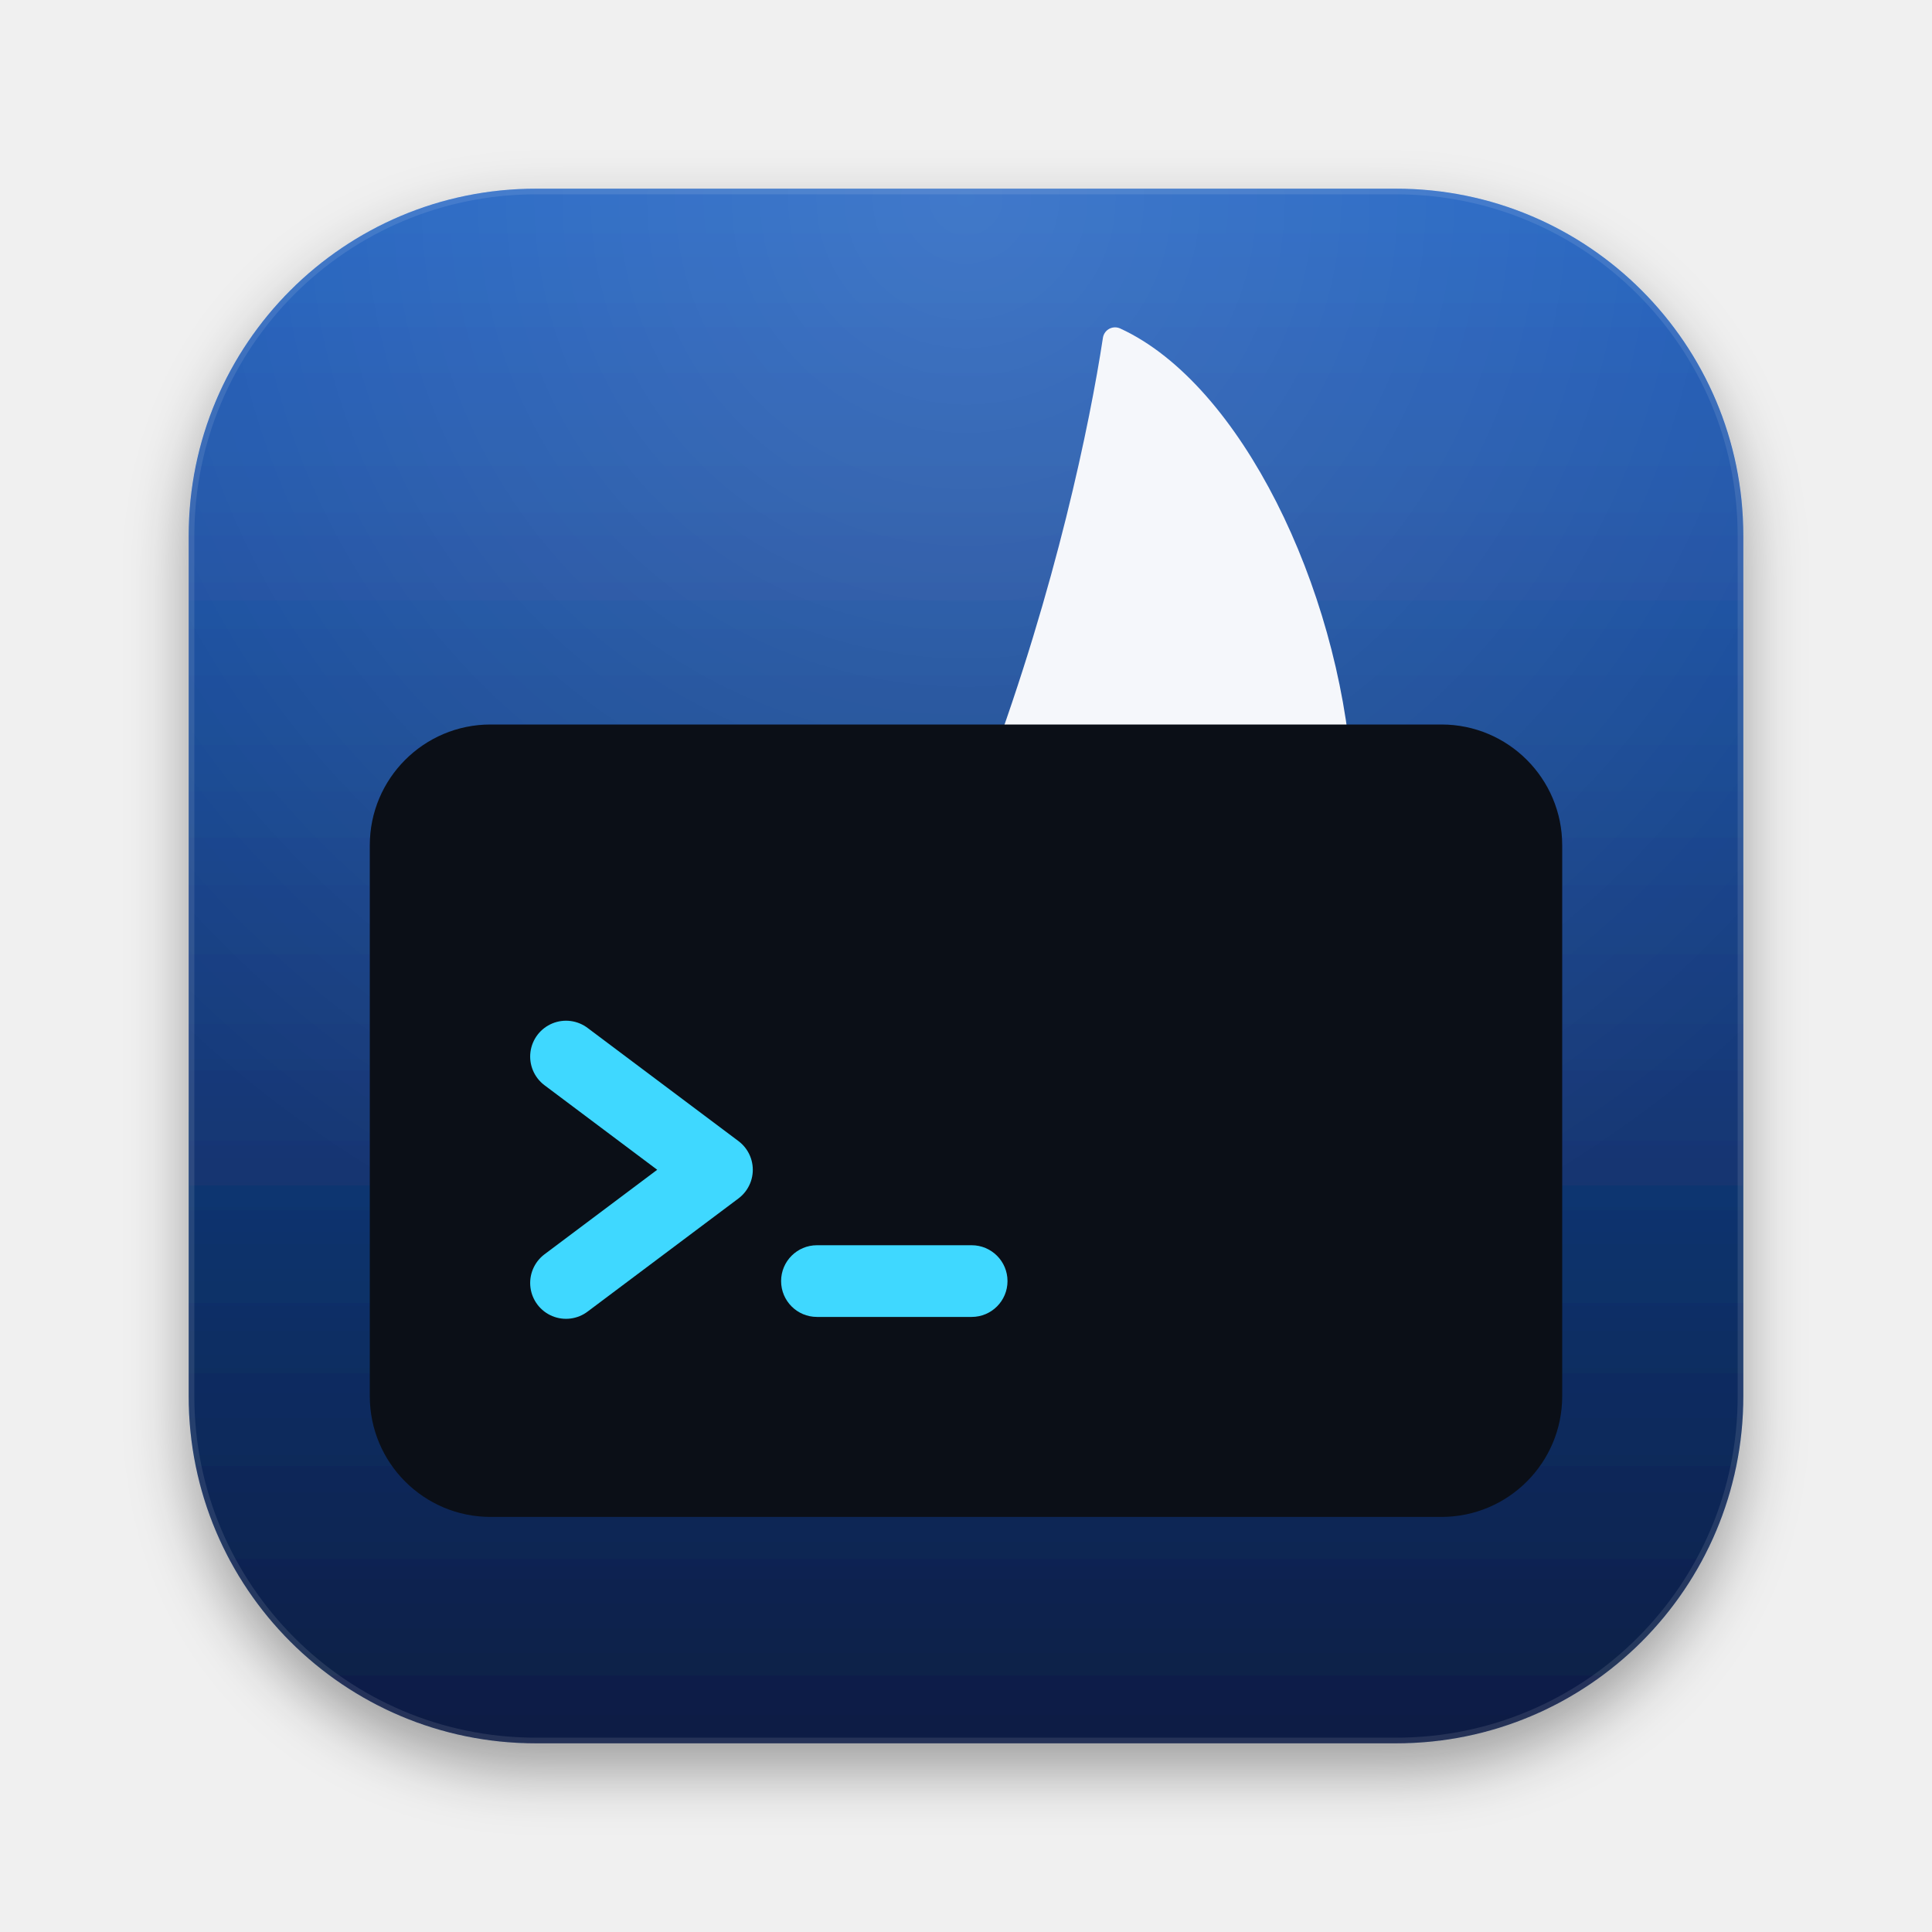
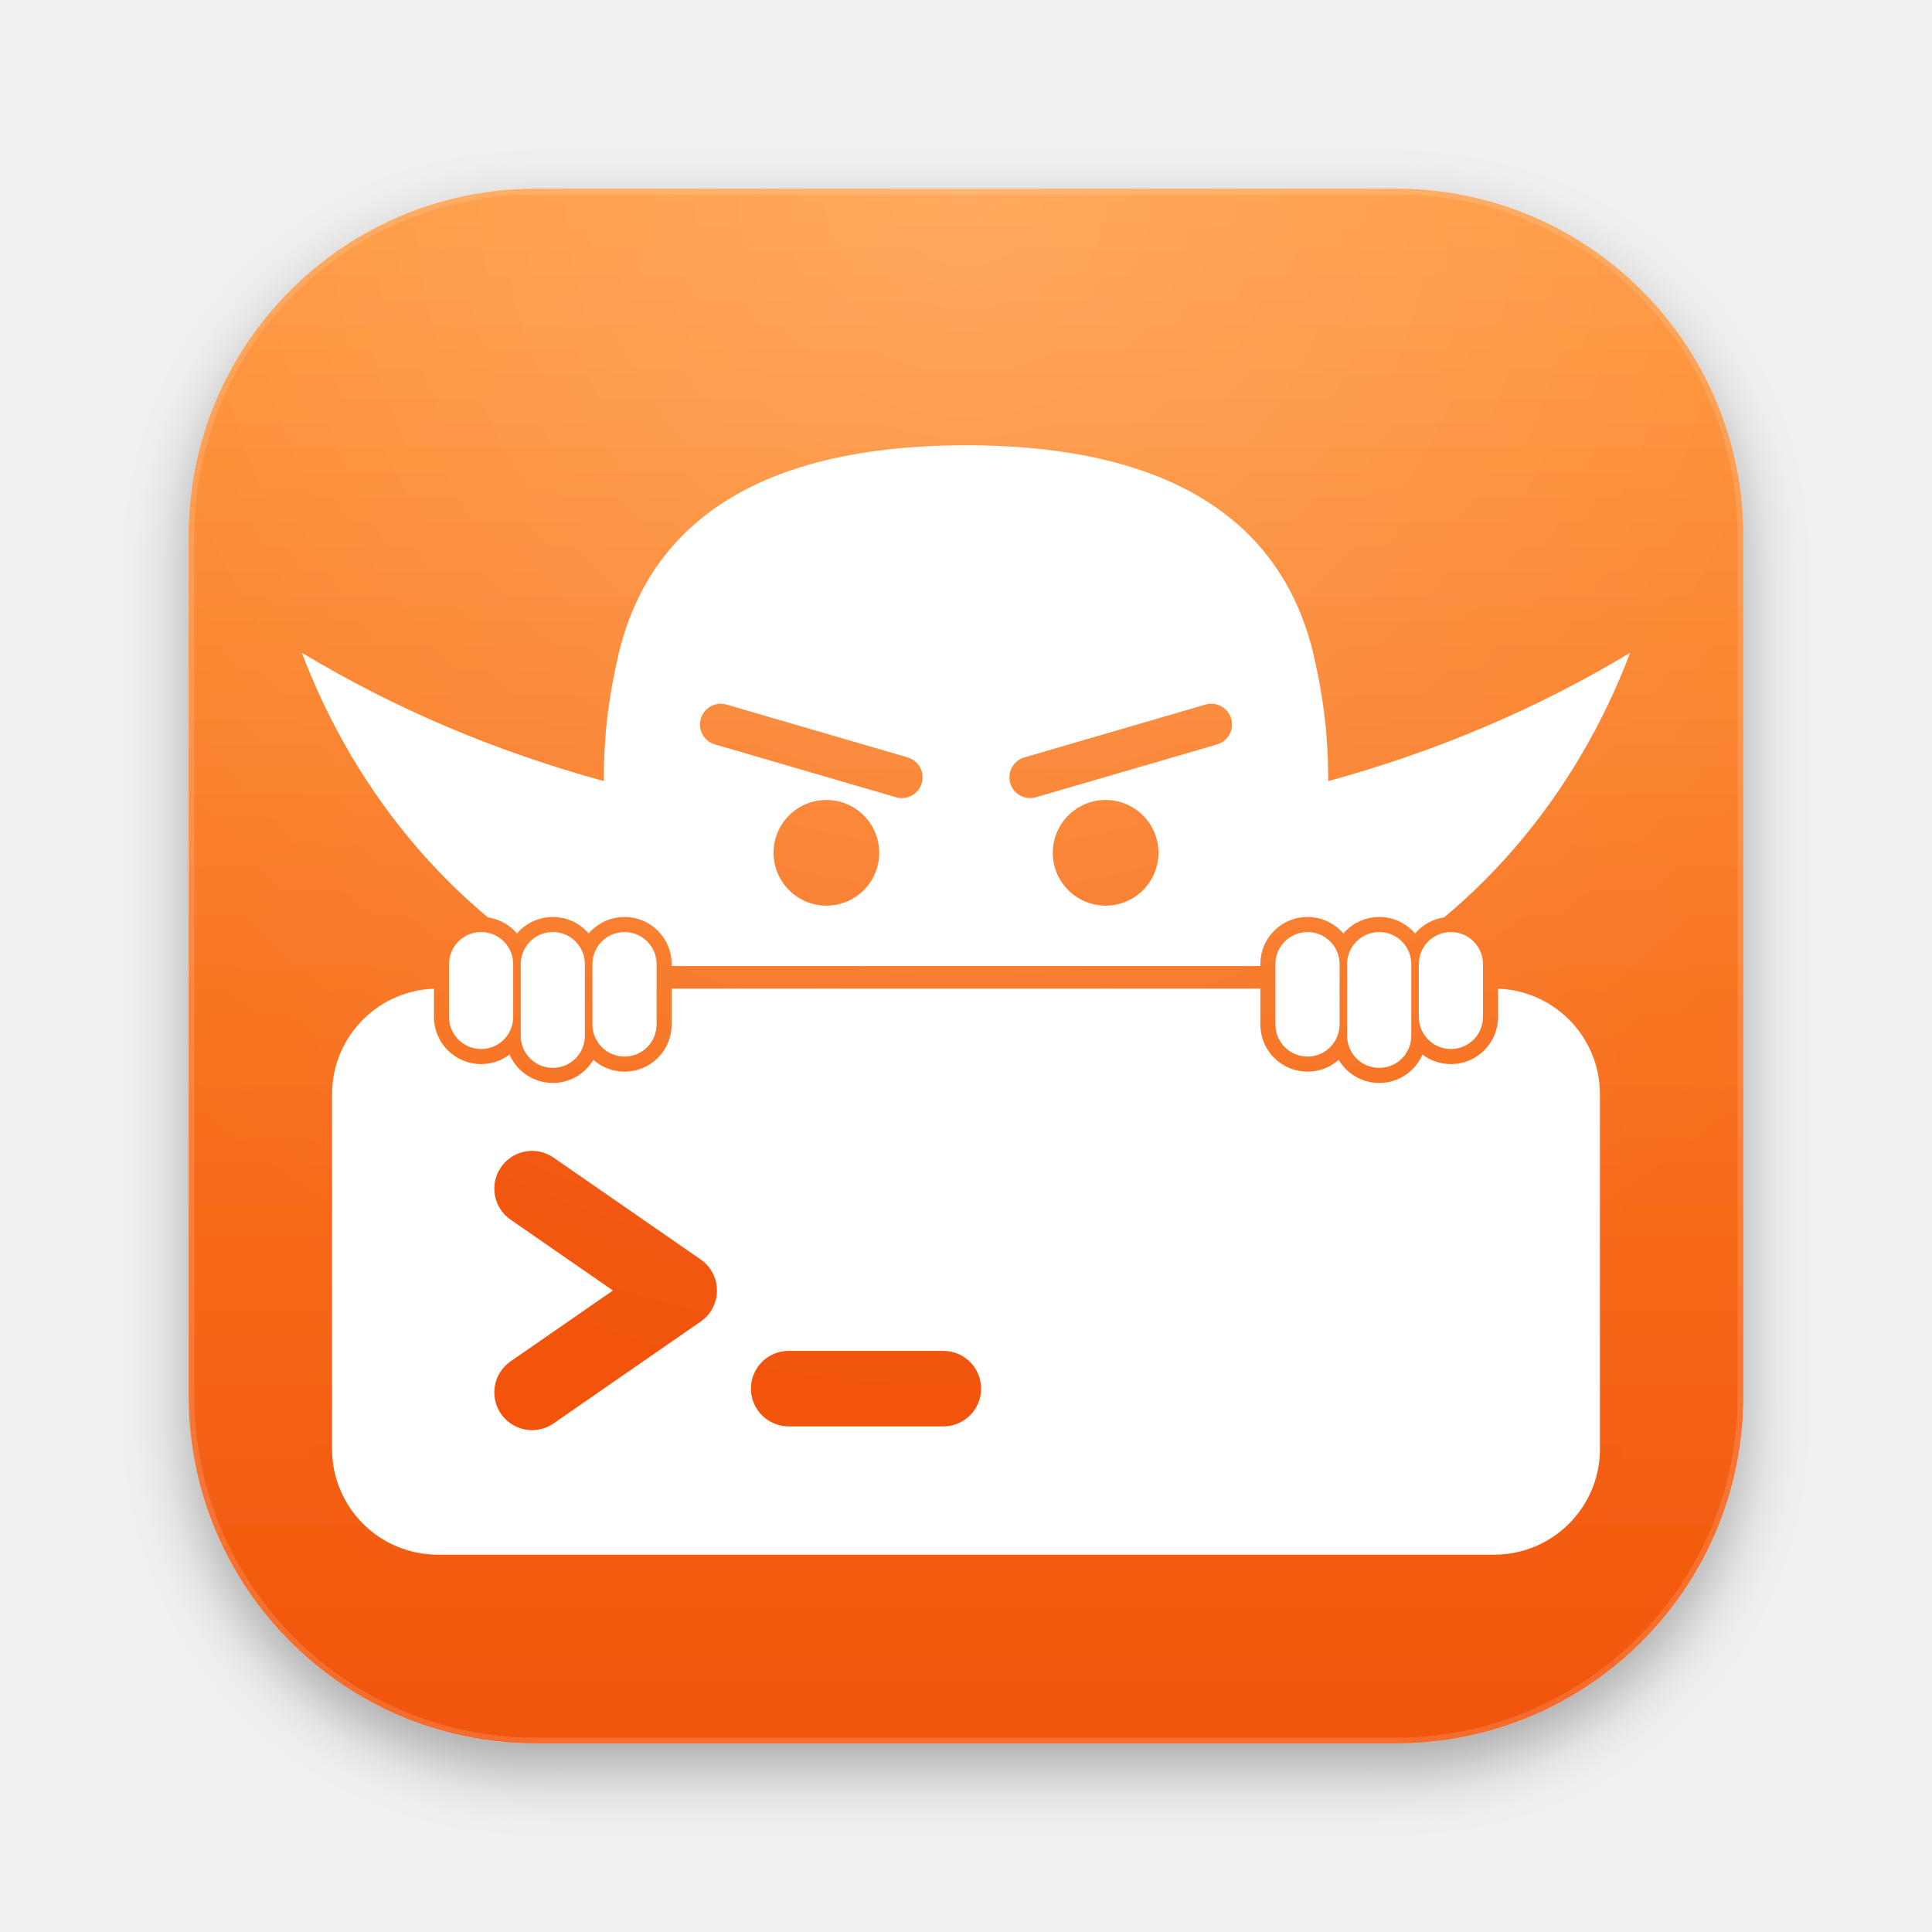
<svg xmlns="http://www.w3.org/2000/svg" viewBox="0 0 1024 1024" width="1024" height="1024">
  <defs>
-     <linearGradient id="bg" x1="0" y1="0" x2="0" y2="1">
-       <stop offset="0" stop-color="#1F5FC0" />
-       <stop offset="1" stop-color="#0A1D44" />
+     <linearGradient id="bg" x1="0" y1="100" x2="0" y2="924" gradientUnits="userSpaceOnUse">
+       <stop offset="0" stop-color="#FF9333" />
+       <stop offset="1" stop-color="#F2540C" />
    </linearGradient>
-     <radialGradient id="shine" cx="0.5" cy="0" r="0.75">
-       <stop offset="0" stop-color="#FFFFFF" stop-opacity="0.16" />
+     <radialGradient id="shine" cx="512" cy="100" r="640" gradientUnits="userSpaceOnUse">
+       <stop offset="0" stop-color="#FFFFFF" stop-opacity="0.22" />
      <stop offset="1" stop-color="#FFFFFF" stop-opacity="0" />
    </radialGradient>
    <filter id="shadow" x="-10%" y="-10%" width="120%" height="125%">
-       <feDropShadow dx="0" dy="14" stdDeviation="16" flood-color="#000" flood-opacity="0.35" />
+       <feDropShadow dx="0" dy="14" stdDeviation="16" flood-color="#000" flood-opacity="0.3" />
    </filter>
    <clipPath id="tile">
      <rect x="100" y="100" width="824" height="824" rx="184" />
    </clipPath>
  </defs>
  <rect x="100" y="100" width="824" height="824" rx="184" fill="url(#bg)" filter="url(#shadow)" />
+   <g clip-path="url(#tile)">
+     <path d="M512,236 C422,236 348,264 328,346 C322,372 320,392 320,414 C262,398 210,376 160,346 C188,420 242,488 320,526 L320,620 L704,620 L704,526 C782,488 836,420 864,346 C814,376 762,398 704,414 C704,392 702,372 696,346 C676,264 602,236 512,236 Z" fill="#FFFFFF" />
+     <g fill="url(#bg)">
+       <circle cx="438" cy="452" r="28" />
+       <circle cx="586" cy="452" r="28" />
+     </g>
+     <path d="M382,384 L478,412 M642,384 L546,412" stroke="url(#bg)" stroke-width="22" stroke-linecap="round" />
+     <rect x="176" y="524" width="672" height="300" rx="56" fill="none" stroke="url(#bg)" stroke-width="24" />
+     <rect x="176" y="524" width="672" height="300" rx="56" fill="#FFFFFF" />
+     <g fill="none" stroke="url(#bg)" stroke-width="16">
+       <rect x="238" y="494" width="34" height="62" rx="17" />
+       <rect x="276" y="494" width="34" height="72" rx="17" />
+       <rect x="314" y="494" width="34" height="66" rx="17" />
+       <rect x="676" y="494" width="34" height="66" rx="17" />
+       <rect x="714" y="494" width="34" height="72" rx="17" />
+       <rect x="752" y="494" width="34" height="62" rx="17" />
+     </g>
+     <g fill="#FFFFFF">
+       <rect x="238" y="494" width="34" height="62" rx="17" />
+       <rect x="276" y="494" width="34" height="72" rx="17" />
+       <rect x="314" y="494" width="34" height="66" rx="17" />
+       <rect x="676" y="494" width="34" height="66" rx="17" />
+       <rect x="714" y="494" width="34" height="72" rx="17" />
+       <rect x="752" y="494" width="34" height="62" rx="17" />
+     </g>
+     <path d="M282,630 L360,684 L282,738" fill="none" stroke="#F2540C" stroke-width="40" stroke-linecap="round" stroke-linejoin="round" />
+     <rect x="398" y="716" width="122" height="40" rx="20" fill="#F2540C" />
+   </g>
  <rect x="100" y="100" width="824" height="824" rx="184" fill="url(#shine)" />
-   <g clip-path="url(#tile)">
-     <path d="M 530,410 C 566,313 584,226 591,180 C 652,208 703,313 710,410 Z" fill="#F5F7FB" stroke="#F5F7FB" stroke-width="13" stroke-linejoin="round" />
-     <rect x="196" y="384" width="632" height="420" rx="64" fill="#0B0F17" />
-     <path d="M 300,560 L 380,620 L 300,680" fill="none" stroke="#3FD8FF" stroke-width="38" stroke-linecap="round" stroke-linejoin="round" />
-     <rect x="414" y="660" width="120" height="38" rx="19" fill="#3FD8FF" />
-   </g>
-   <rect x="101.5" y="101.5" width="821" height="821" rx="182.5" fill="none" stroke="#FFFFFF" stroke-opacity="0.10" stroke-width="3" />
+   <rect x="101.5" y="101.5" width="821" height="821" rx="182.5" fill="none" stroke="#FFFFFF" stroke-opacity="0.14" stroke-width="3" />
</svg>
